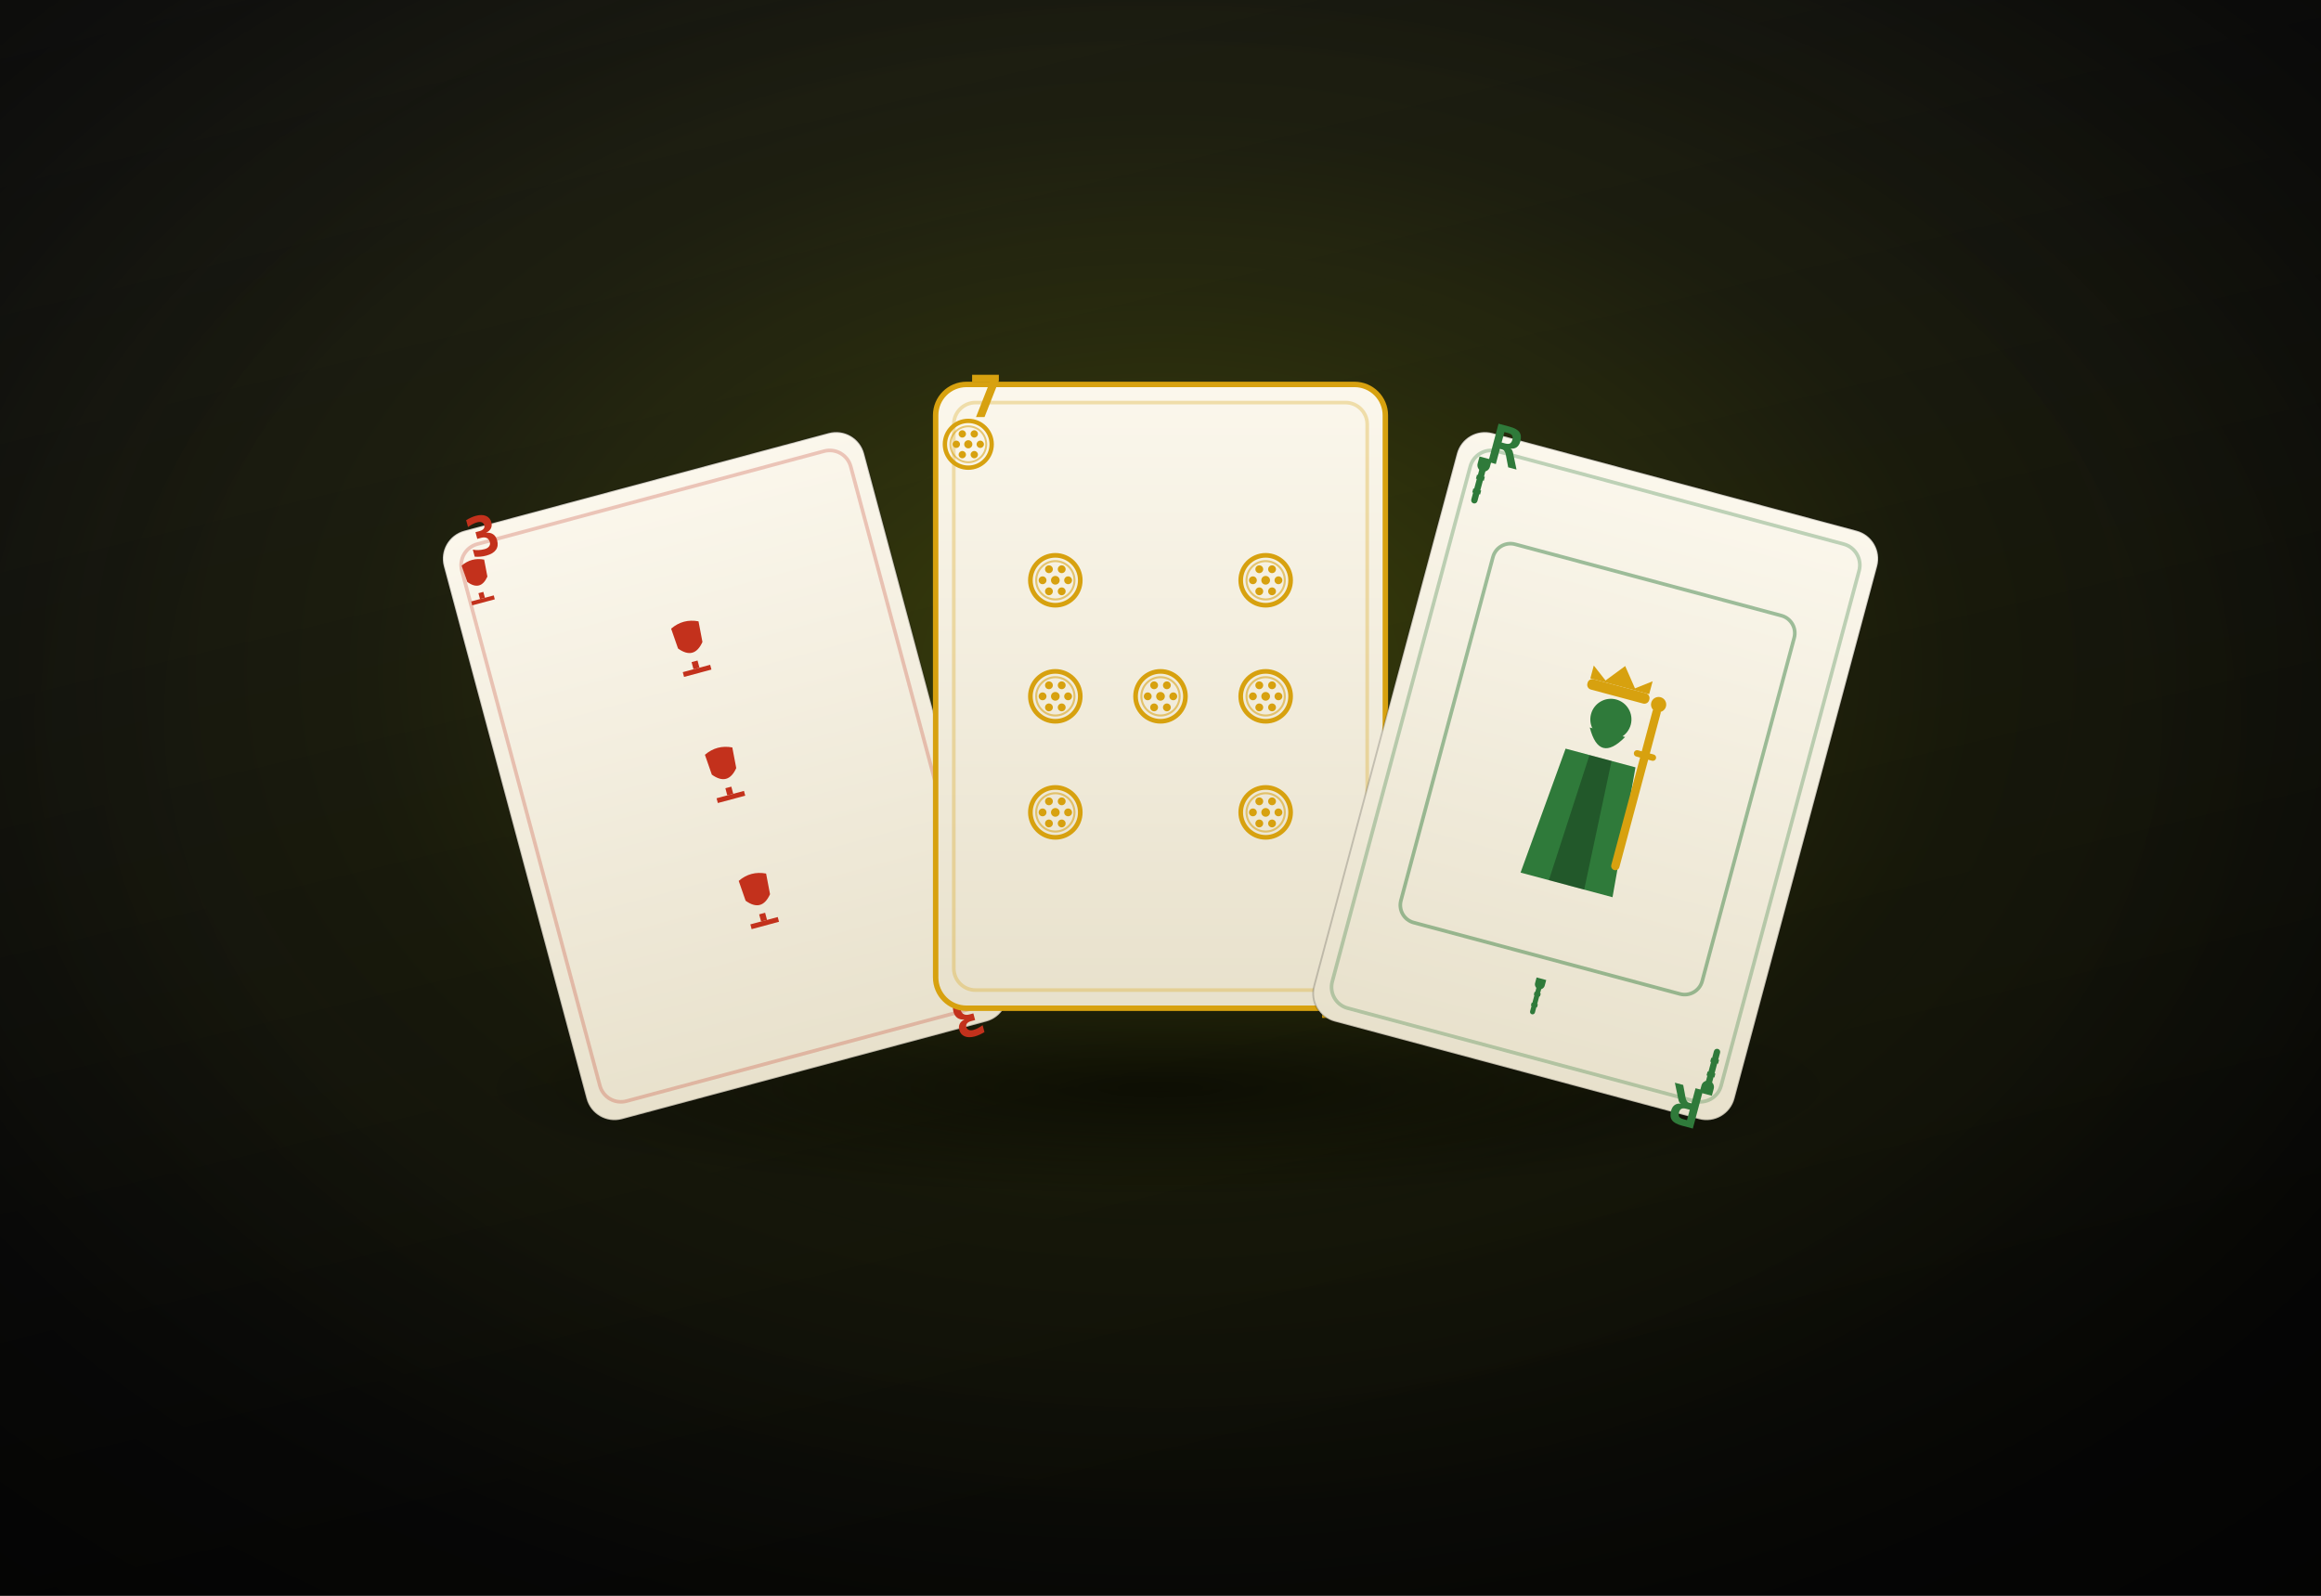
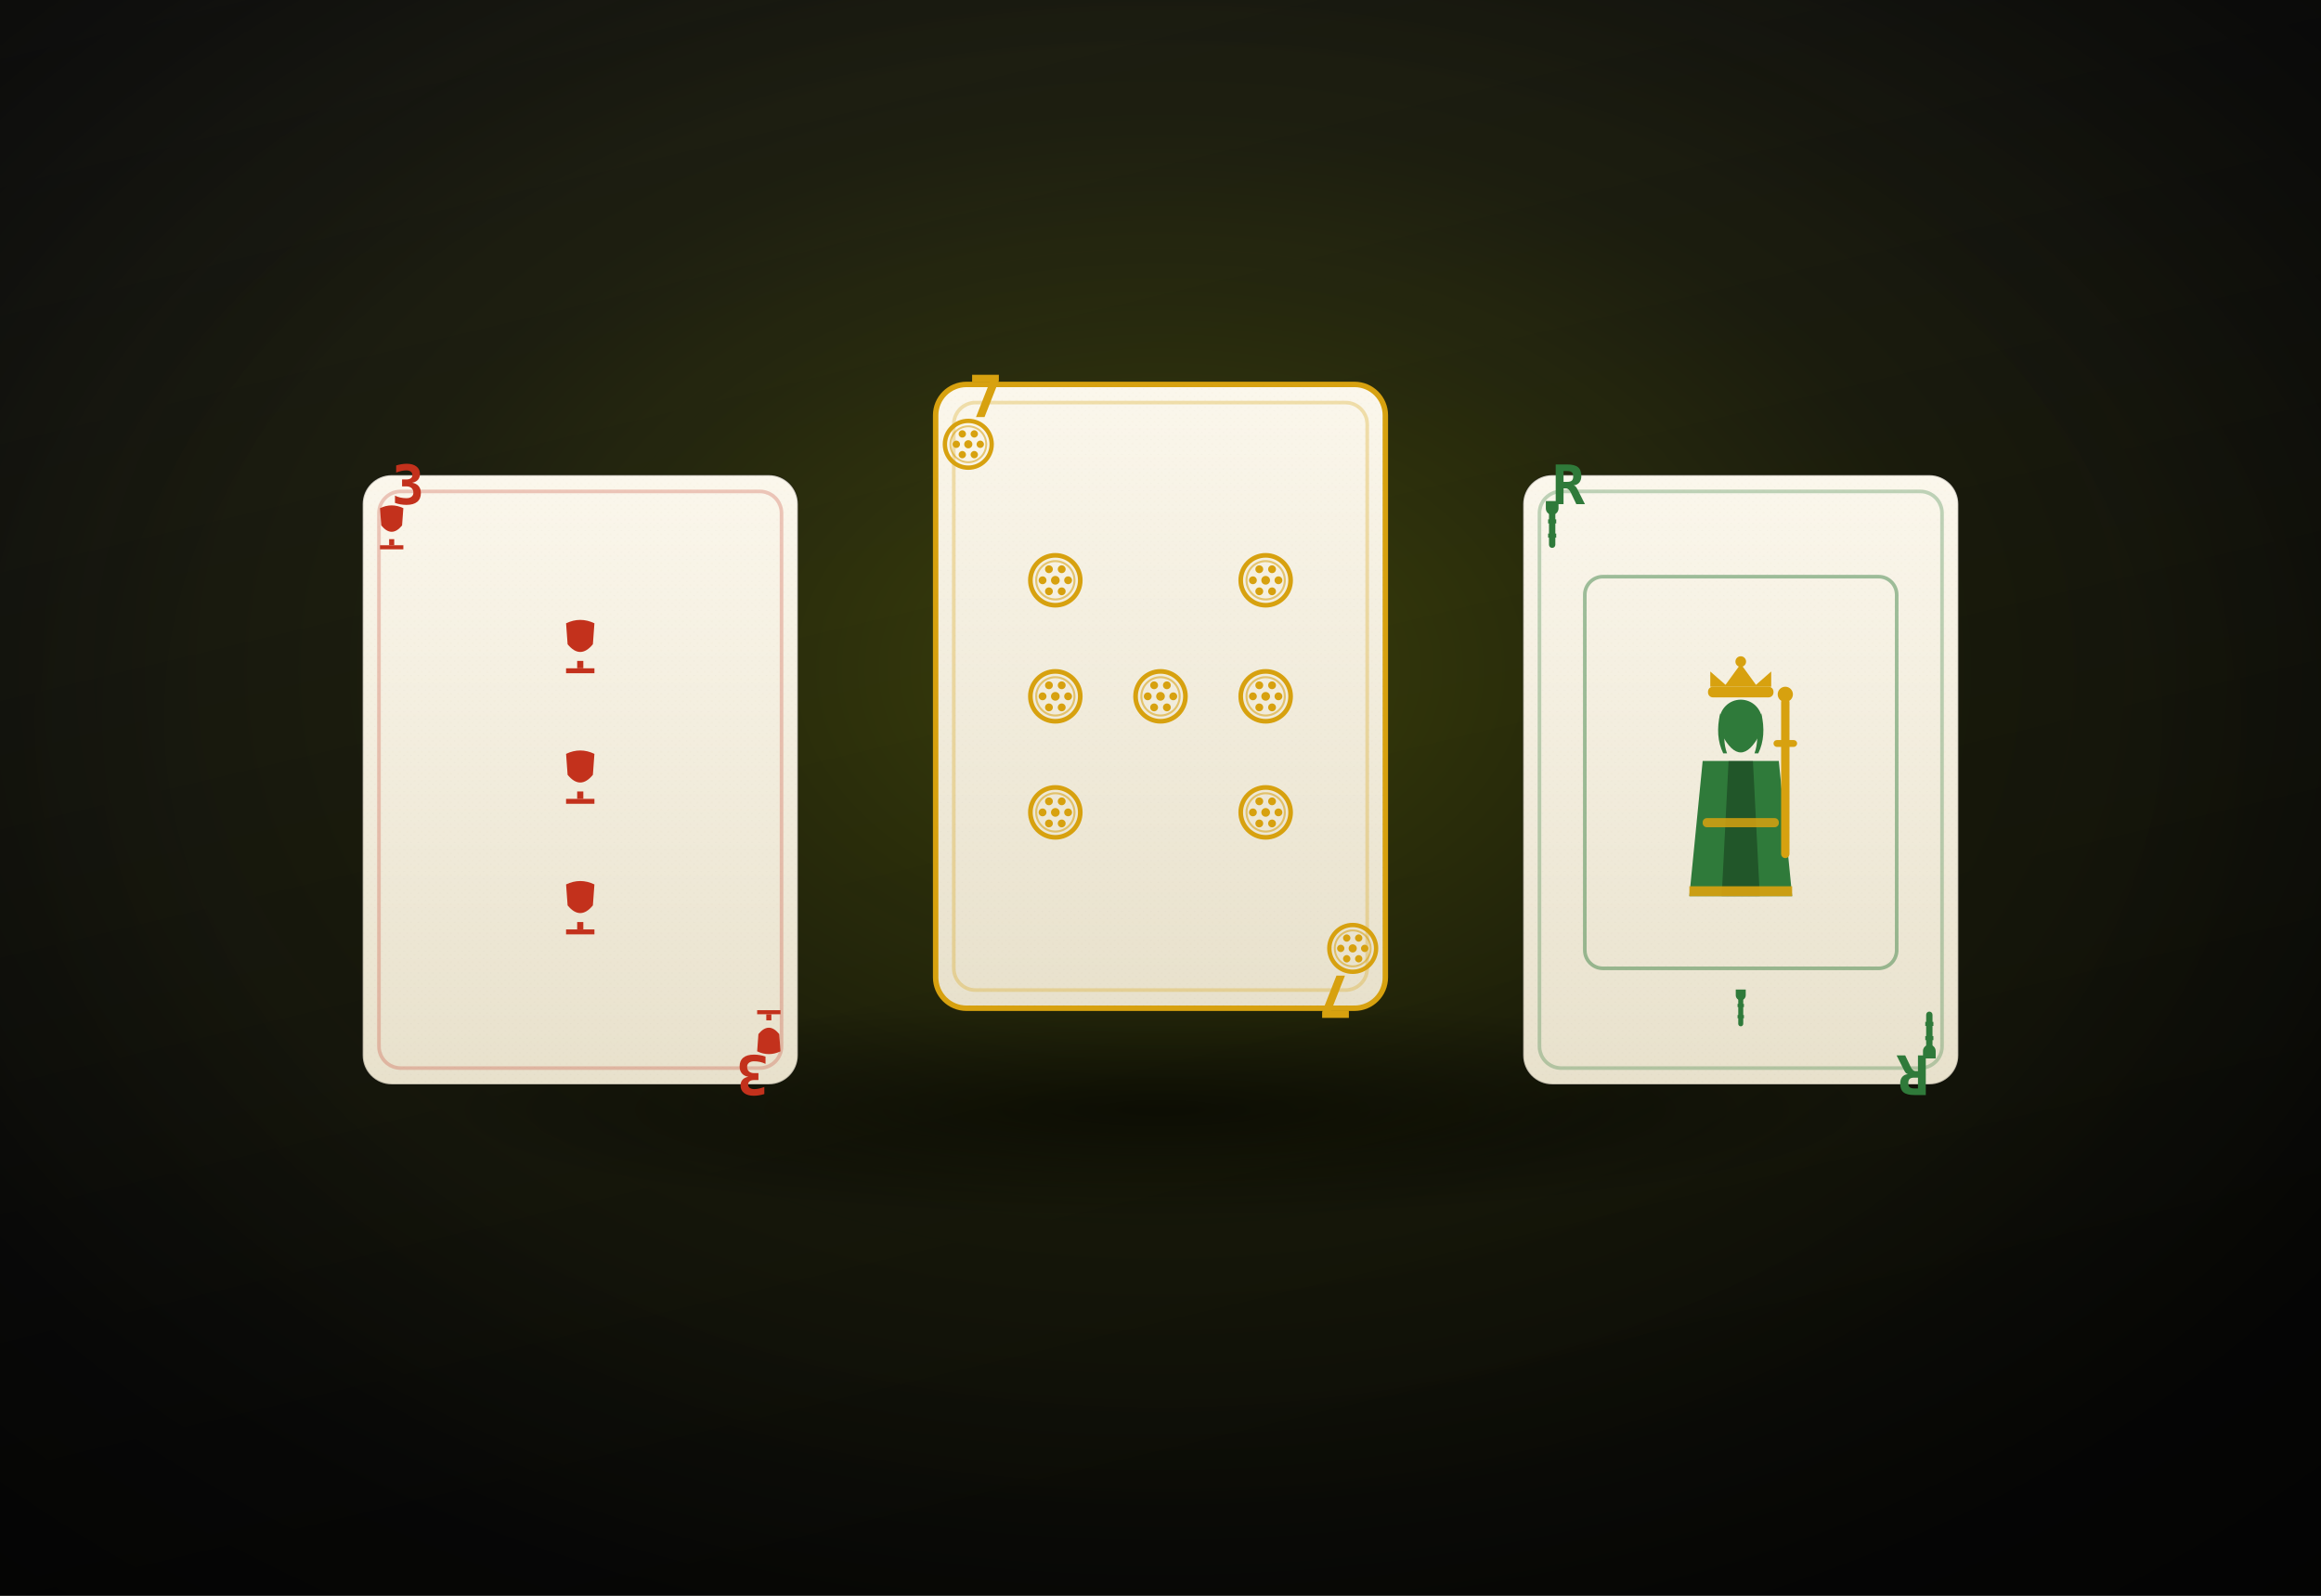
<svg xmlns="http://www.w3.org/2000/svg" viewBox="0 0 1280 880" width="1280" height="880">
  <defs>
    <linearGradient id="bg" x1="0" y1="0" x2="0.35" y2="1">
      <stop offset="0" stop-color="#161614" />
      <stop offset="1" stop-color="#080807" />
    </linearGradient>
    <radialGradient id="glow" cx="0.5" cy="0.42" r="0.62">
      <stop offset="0" stop-color="#e8ff00" stop-opacity="0.20" />
      <stop offset="0.55" stop-color="#e8ff00" stop-opacity="0.05" />
      <stop offset="1" stop-color="#e8ff00" stop-opacity="0" />
    </radialGradient>
    <radialGradient id="vig" cx="0.5" cy="0.45" r="0.75">
      <stop offset="0.55" stop-color="#000" stop-opacity="0" />
      <stop offset="1" stop-color="#000" stop-opacity="0.55" />
    </radialGradient>
    <radialGradient id="shadow" cx="0.5" cy="0.5" r="0.5">
      <stop offset="0" stop-color="#000" stop-opacity="0.55" />
      <stop offset="1" stop-color="#000" stop-opacity="0" />
    </radialGradient>
    <linearGradient id="cardGrad" x1="0" y1="0" x2="0" y2="1">
      <stop offset="0" stop-color="#fbf7ec" />
      <stop offset="1" stop-color="#e8e1cc" />
    </linearGradient>
+     <pattern id="grain" width="4" height="4" patternUnits="userSpaceOnUse">
+       <rect width="4" height="4" fill="transparent" />
+       <circle cx="0.6" cy="0.6" r="0.35" fill="#8a6d0b" opacity="0.05" />
+       <circle cx="2.8" cy="2.6" r="0.3" fill="#000000" opacity="0.035" />
+     </pattern>
    <g id="g-denari">
      <circle r="8.6" fill="none" stroke="#d7a10f" stroke-width="1.6" />
      <circle r="6.6" fill="none" stroke="#d7a10f" stroke-width="0.7" opacity="0.55" />
      <circle cx="4.4" cy="0" r="1.35" fill="#d7a10f" />
      <circle cx="2.2" cy="3.81" r="1.35" fill="#d7a10f" />
      <circle cx="-2.2" cy="3.81" r="1.35" fill="#d7a10f" />
      <circle cx="-4.4" cy="0" r="1.35" fill="#d7a10f" />
      <circle cx="-2.2" cy="-3.81" r="1.35" fill="#d7a10f" />
      <circle cx="2.2" cy="-3.81" r="1.35" fill="#d7a10f" />
      <circle r="1.5" fill="#d7a10f" />
    </g>
    <g id="g-coppe">
      <path d="M -4.6 -8.4 Q 0 -10.6 4.6 -8.4 L 4.1 -1.6 Q 0 3.4 -4.1 -1.6 Z" fill="#c3311c" />
      <path d="M -1 3.8 h 2 v 2.4 h -2 z" fill="#c3311c" />
      <path d="M -4.6 6.2 h 9.2 v 1.6 h -9.2 z" fill="#c3311c" />
    </g>
    <g id="g-spade">
      <path d="M -3.2 6.2 C -6.4 1.2 -4.4 -5 0 -8.2 C 2.4 -5.2 2.2 -2 1.2 1 Z" fill="#274a8f" />
      <path d="M -4.2 1.6 H 3.2 V 3 H -4.2 Z" fill="#274a8f" />
      <path d="M -0.9 3 h 1.8 v 2.3 h -1.8 z" fill="#274a8f" />
      <circle cx="0" cy="6.4" r="1.35" fill="#274a8f" />
    </g>
    <g id="g-bastoni">
      <path d="M -1.25 -8.4 h 2.5 v 14.4 a 1.25 1.25 0 0 1 -2.5 0 Z" fill="#2f7a3a" />
      <path d="M -2.5 -11.2 h 5 v 2.9 a 2.5 2.5 0 0 1 -5 0 Z" fill="#2f7a3a" />
      <path d="M -1.6 -4 h 3.2 v 1.6 h -3.2 z" fill="#2f7a3a" />
      <path d="M -1.6 1.6 h 3.2 v 1.6 h -3.2 z" fill="#2f7a3a" />
    </g>
  </defs>
  <rect width="1280" height="880" fill="url(#bg)" />
  <rect width="1280" height="880" fill="url(#glow)" />
-   <ellipse cx="640" cy="600" rx="380" ry="60" fill="url(#shadow)" />
-   <g transform="translate(400 428) rotate(-15)">
+   <ellipse cx="640" cy="612" rx="400" ry="60" fill="url(#shadow)" />
+   <g transform="translate(320 430)">
    <rect x="-120" y="-168" width="240" height="336" rx="16" fill="url(#cardGrad)" stroke="#00000030" />
+     <rect x="-120" y="-168" width="240" height="336" rx="16" fill="url(#grain)" />
    <rect x="-111" y="-159" width="222" height="318" rx="12" fill="none" stroke="#c3311c" stroke-opacity="0.25" stroke-width="2" />
    <text x="-104" y="-152" font-family="ui-monospace,monospace" font-size="30" font-weight="800" fill="#c3311c">3</text>
    <use href="#g-coppe" transform="translate(-104 -138) scale(1.4)" />
    <g transform="rotate(180)">
      <text x="-104" y="-152" font-family="ui-monospace,monospace" font-size="30" font-weight="800" fill="#c3311c">3</text>
      <use href="#g-coppe" transform="translate(-104 -138) scale(1.4)" />
    </g>
    <use href="#g-coppe" transform="translate(0 -72) scale(1.7)" />
    <use href="#g-coppe" transform="translate(0 0) scale(1.7)" />
    <use href="#g-coppe" transform="translate(0 72) scale(1.7)" />
  </g>
  <g transform="translate(640 384)">
    <rect x="-124" y="-172" width="248" height="344" rx="17" fill="url(#cardGrad)" stroke="#d7a10f" stroke-width="3" />
+     <rect x="-124" y="-172" width="248" height="344" rx="17" fill="url(#grain)" />
    <rect x="-114" y="-162" width="228" height="324" rx="12" fill="none" stroke="#d7a10f" stroke-opacity="0.3" stroke-width="2" />
    <text x="-106" y="-154" font-family="ui-monospace,monospace" font-size="32" font-weight="800" fill="#d7a10f">7</text>
    <use href="#g-denari" transform="translate(-106 -139) scale(1.5)" />
    <g transform="rotate(180)">
      <text x="-106" y="-154" font-family="ui-monospace,monospace" font-size="32" font-weight="800" fill="#d7a10f">7</text>
      <use href="#g-denari" transform="translate(-106 -139) scale(1.5)" />
    </g>
    <use href="#g-denari" transform="translate(-58 -64) scale(1.6)" />
    <use href="#g-denari" transform="translate(58 -64) scale(1.6)" />
    <use href="#g-denari" transform="translate(-58 0) scale(1.6)" />
    <use href="#g-denari" transform="translate(58 0) scale(1.6)" />
    <use href="#g-denari" transform="translate(-58 64) scale(1.6)" />
    <use href="#g-denari" transform="translate(58 64) scale(1.6)" />
    <use href="#g-denari" transform="translate(0 0) scale(1.6)" />
  </g>
-   <g transform="translate(880 428) rotate(15)">
+   <g transform="translate(960 430)">
    <rect x="-120" y="-168" width="240" height="336" rx="16" fill="url(#cardGrad)" stroke="#00000030" />
+     <rect x="-120" y="-168" width="240" height="336" rx="16" fill="url(#grain)" />
    <rect x="-111" y="-159" width="222" height="318" rx="12" fill="none" stroke="#2f7a3a" stroke-opacity="0.3" stroke-width="2" />
    <text x="-104" y="-152" font-family="ui-monospace,monospace" font-size="30" font-weight="800" fill="#2f7a3a">R</text>
    <use href="#g-bastoni" transform="translate(-104 -138) scale(1.4)" />
    <g transform="rotate(180)">
      <text x="-104" y="-152" font-family="ui-monospace,monospace" font-size="30" font-weight="800" fill="#2f7a3a">R</text>
      <use href="#g-bastoni" transform="translate(-104 -138) scale(1.4)" />
    </g>
    <rect x="-86" y="-112" width="172" height="216" rx="10" fill="none" stroke="#2f7a3a" stroke-opacity="0.45" stroke-width="2" />
    <g transform="translate(0 18) scale(2.1)" fill="#2f7a3a">
-       <path d="M -8 -33 L -8 -36.5 L -4 -33.5 L 0 -38.5 L 4 -33.5 L 8 -36.5 L 8 -33 Z" fill="#d7a10f" />
-       <rect x="-8.4" y="-33" width="16.8" height="2.8" rx="1.3" fill="#d7a10f" />
-       <circle cx="0" cy="-24" r="5.4" />
-       <path d="M -4.8 -20.5 Q 0 -12 4.8 -20.5 Z" />
-       <path d="M -9.5 -13.5 L 9.5 -13.5 L 12.5 21 L -12.5 21 Z" />
-       <path d="M -3 -13.5 L 3 -13.5 L 4.8 21 L -4.8 21 Z" fill="#000000" opacity="0.28" />
-       <rect x="10" y="-30" width="2.2" height="44" rx="1.1" fill="#d7a10f" />
-       <rect x="8.1" y="-18" width="6" height="1.7" rx="0.85" fill="#d7a10f" />
-       <circle cx="11.1" cy="-31" r="2" fill="#d7a10f" />
+       <path d="M -8 -33 L -8 -37 L -4 -33.5 L 0 -39 L 4 -33.5 L 8 -37 L 8 -33 Z" fill="#d7a10f" />
+       <rect x="-8.6" y="-33" width="17.2" height="2.8" rx="1.3" fill="#d7a10f" />
+       <circle cx="0" cy="-39.6" r="1.4" fill="#d7a10f" />
+       <circle cx="0" cy="-24" r="5.6" />
+       <path d="M -5.4 -26 Q -6.8 -20 -4.6 -15.5 L -3.6 -15.5 Q -4.9 -19 -3.9 -24 Z" />
+       <path d="M 5.4 -26 Q 6.8 -20 4.6 -15.5 L 3.6 -15.5 Q 4.9 -19 3.9 -24 Z" />
+       <path d="M -5 -20.5 Q 0 -11 5 -20.5 Z" />
+       <path d="M -10 -13.5 L 10 -13.5 L 13.5 22 L -13.5 22 Z" />
+       <path d="M -3.2 -13.5 L 3.2 -13.5 L 5 22 L -5 22 Z" fill="#000000" opacity="0.3" />
+       <path d="M -13.5 22 L 13.5 22 L 13.5 19.4 L -13.5 19.4 Z" fill="#d7a10f" opacity="0.92" />
+       <rect x="-10" y="1.5" width="20" height="2.4" rx="1.1" fill="#d7a10f" opacity="0.85" />
+       <rect x="10.6" y="-30" width="2.2" height="42" rx="1.1" fill="#d7a10f" />
+       <rect x="8.6" y="-19" width="6.2" height="1.8" rx="0.9" fill="#d7a10f" />
+       <circle cx="11.7" cy="-31" r="2" fill="#d7a10f" />
    </g>
    <use href="#g-bastoni" transform="translate(0 128) scale(1.1)" />
  </g>
  <rect width="1280" height="880" fill="url(#vig)" />
</svg>
